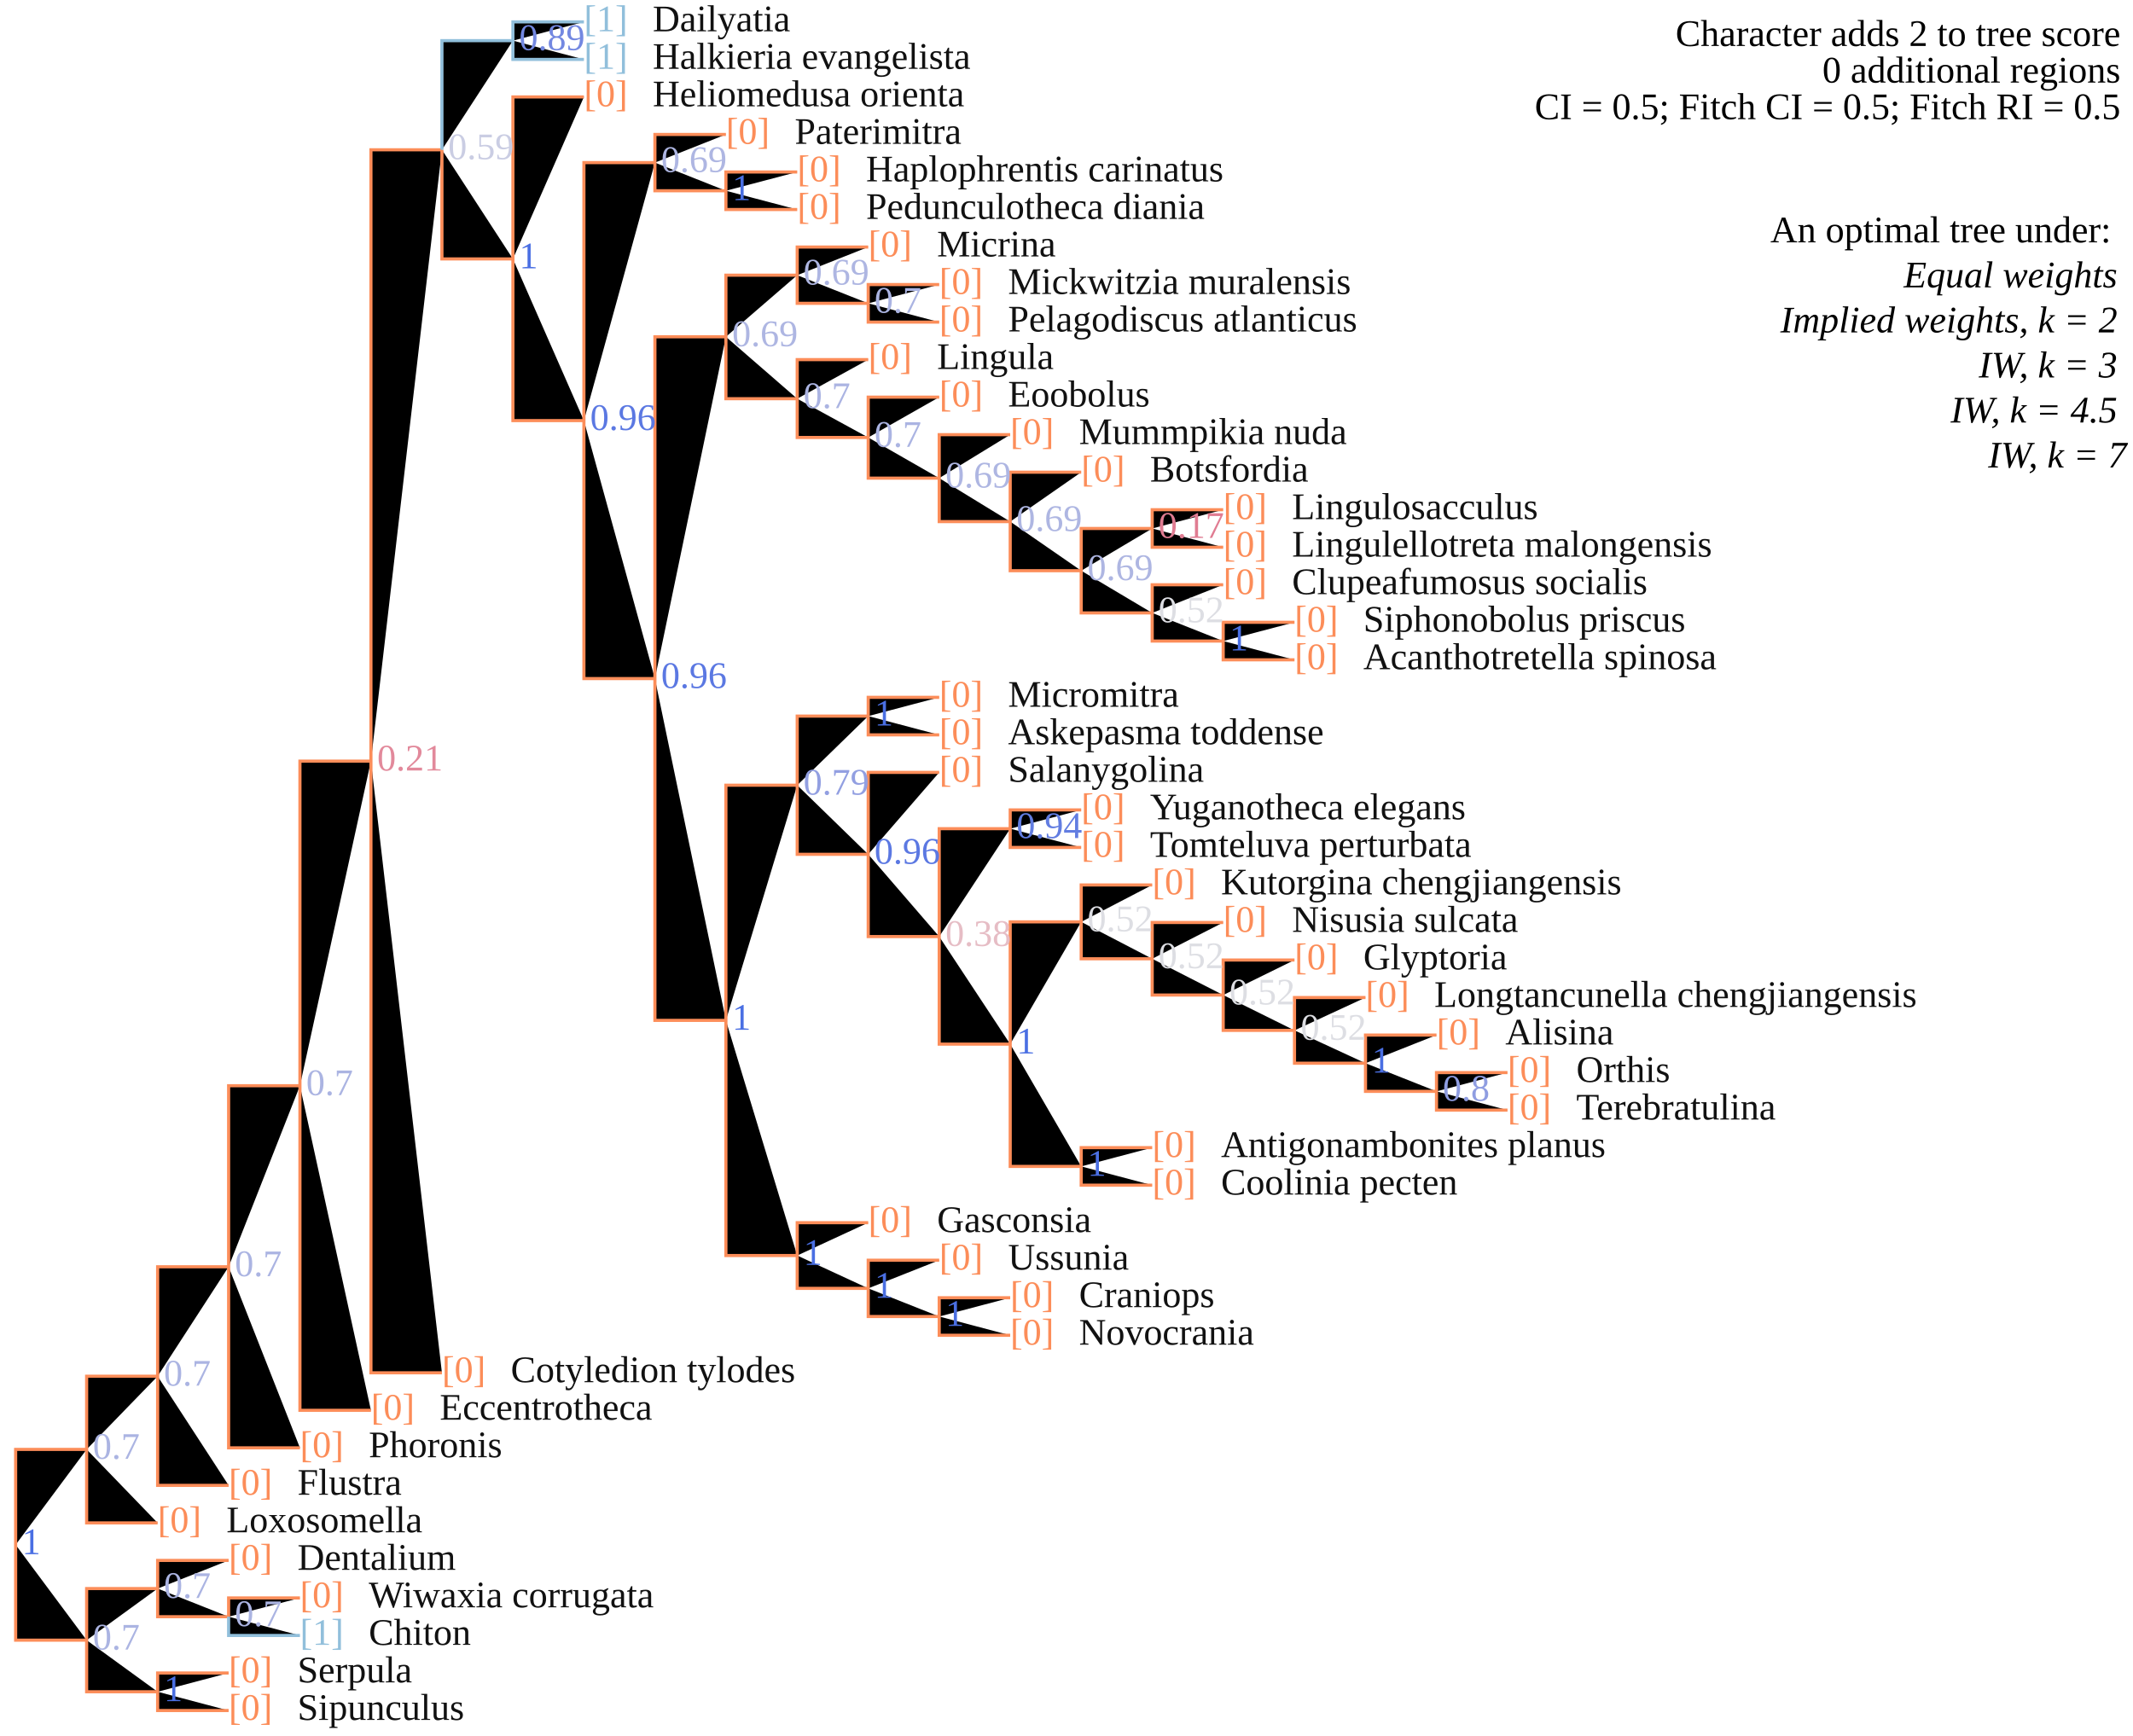
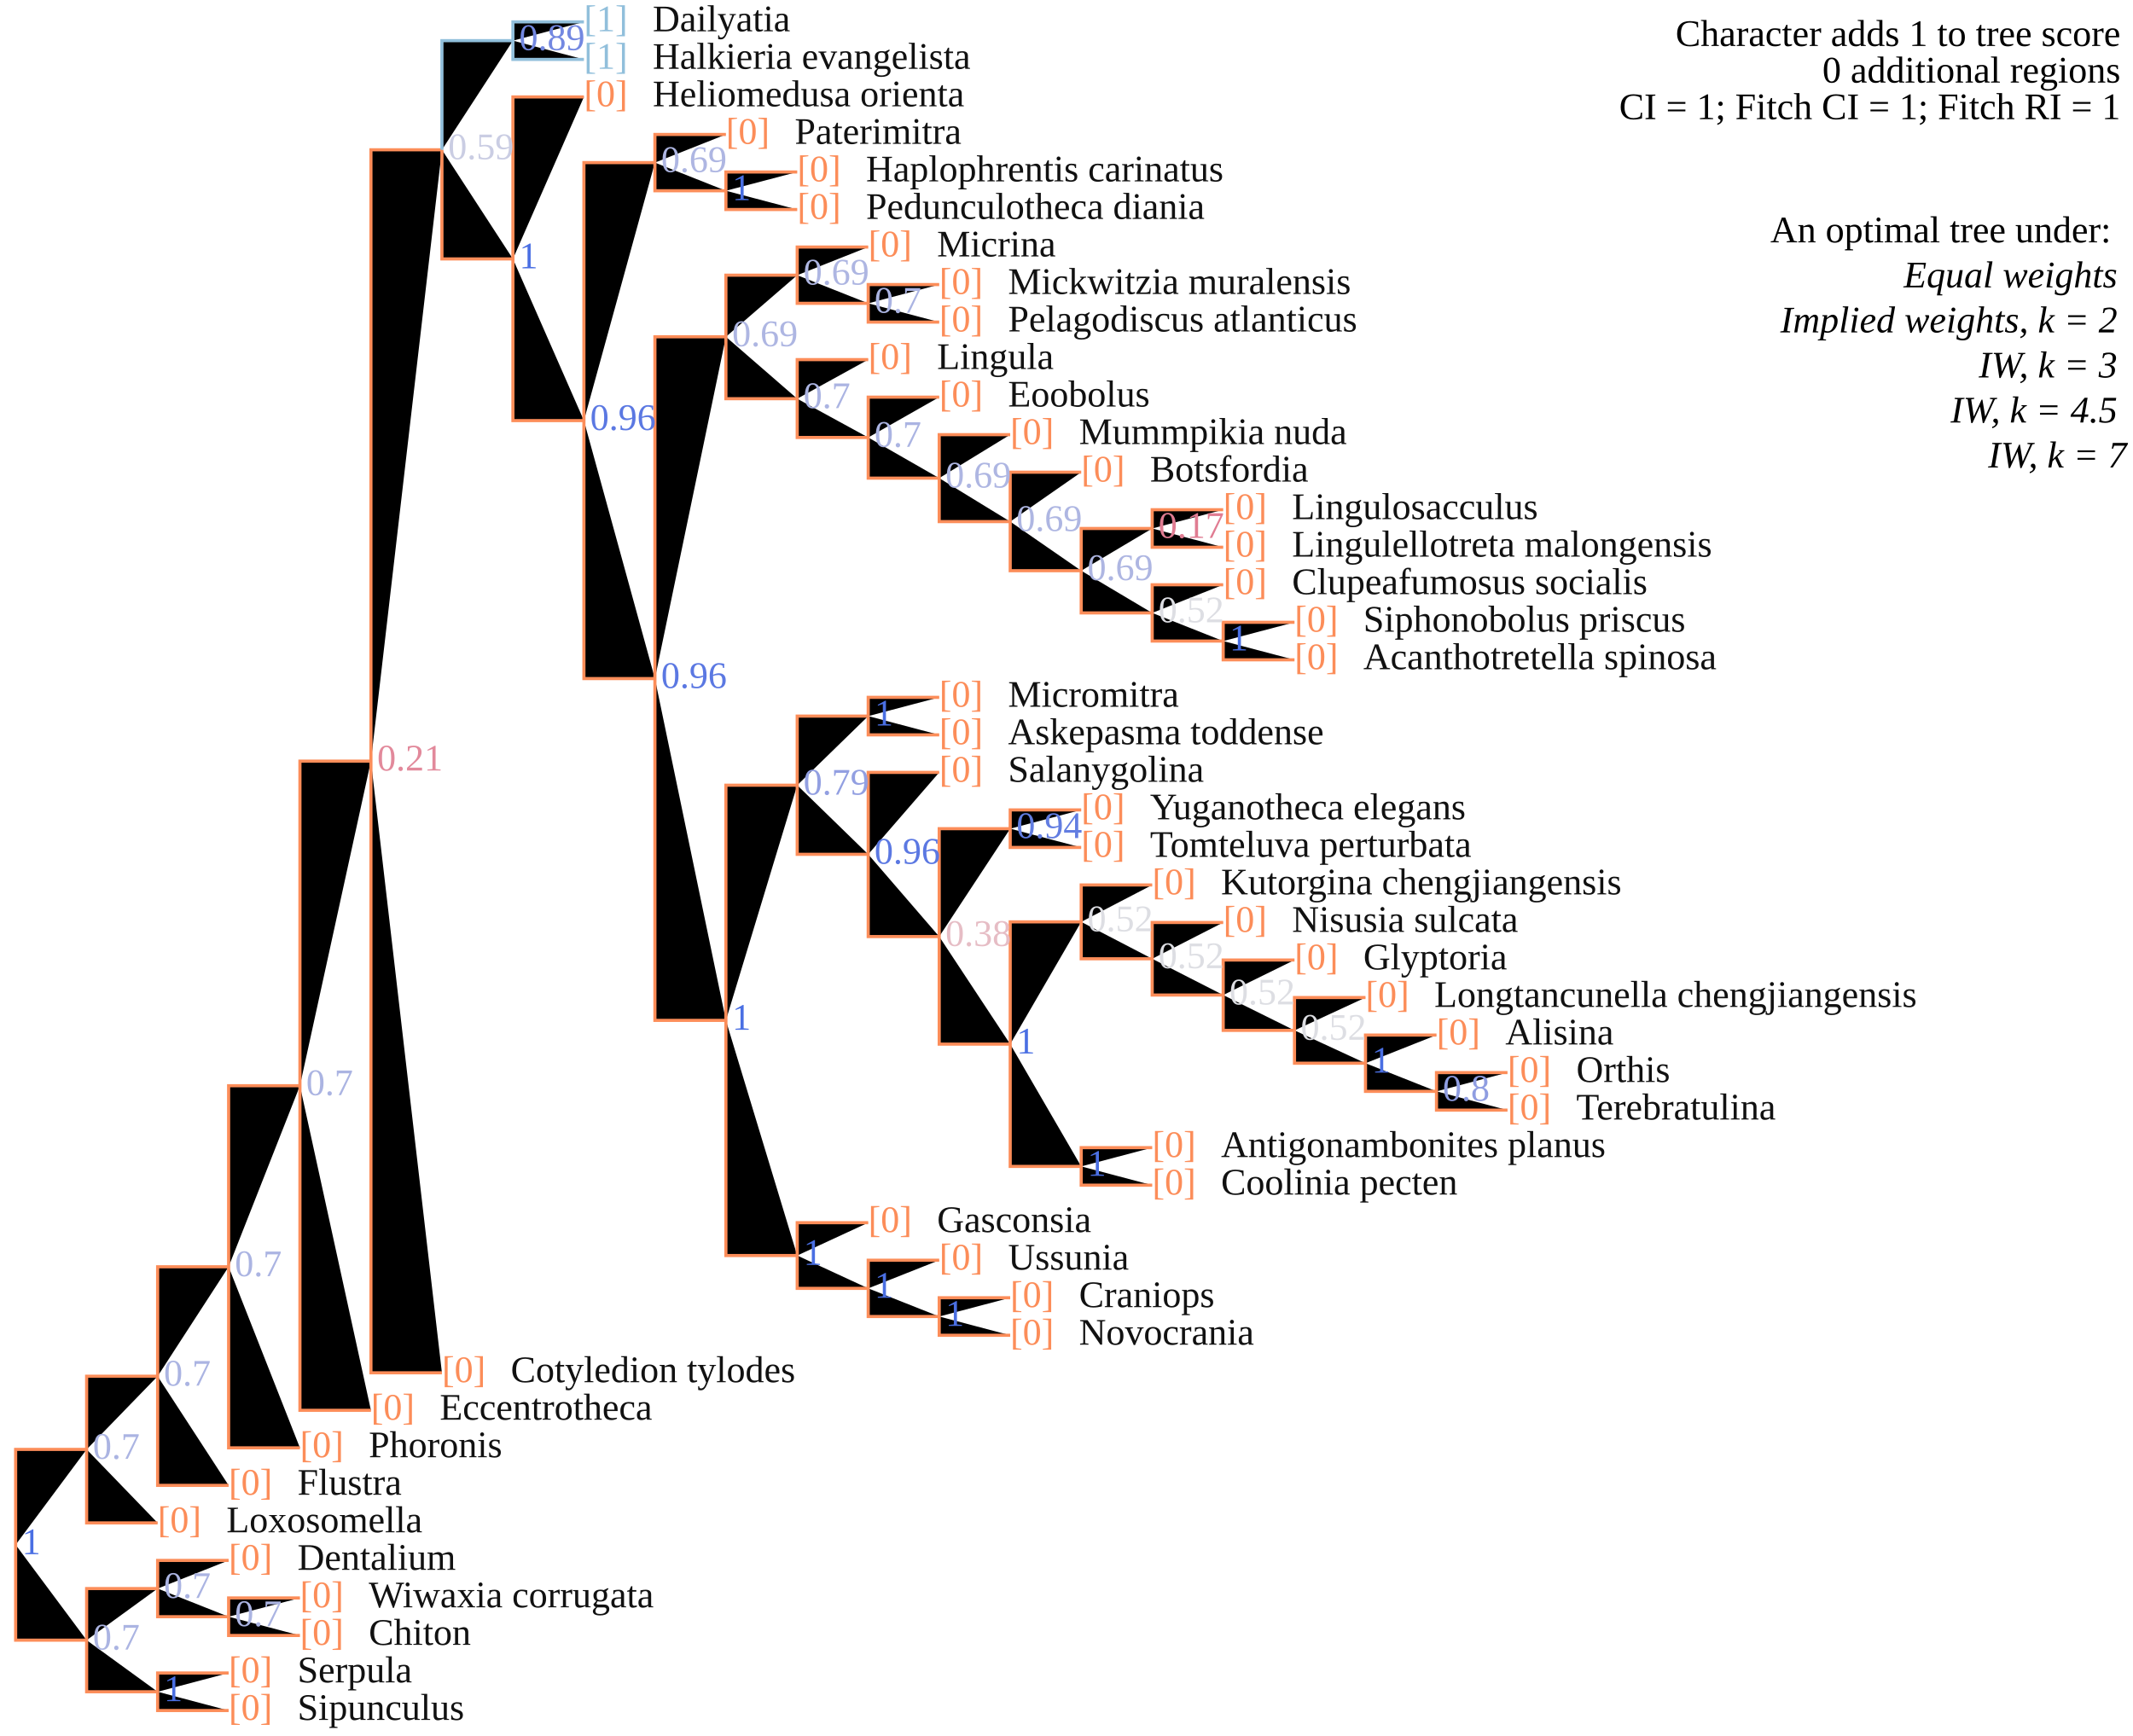
<svg xmlns="http://www.w3.org/2000/svg" version="1.1" width="682" height="555" class="tree" data-char="4">
-   <text x="678" y="14.7" text-anchor="end" class="stepsLabel">Character adds <tspan class="score">2</tspan> to tree score</text>
+   <text x="678" y="14.7" text-anchor="end" class="stepsLabel">Character adds <tspan class="score">1</tspan> to tree score</text>
  <text x="678" y="26.4" text-anchor="end" class="stepsLabel">
    <tspan class="score">0</tspan> additional regions</text>
-   <text x="678" y="38.1" text-anchor="end" class="stepsLabel">CI = 0.5; Fitch CI = 0.5; Fitch RI = 0.5</text>
+   <text x="678" y="38.1" text-anchor="end" class="stepsLabel">CI = 1; Fitch CI = 1; Fitch RI = 1</text>
  <text x="678" y="61.5" text-anchor="end" class="stepsLabel">
    <tspan dy="16">An optimal tree under:</tspan>
    <tspan x="680" style="font-style:italic" class="thisAn" dy="1.2em">Equal weights</tspan>
    <tspan x="680" style="font-style:italic" class="notThisAn" dy="1.2em">Implied weights, k = 2</tspan>
    <tspan x="680" style="font-style:italic" class="notThisAn" dy="1.2em">IW, k = 3</tspan>
    <tspan x="680" style="font-style:italic" class="notThisAn" dy="1.2em">IW, k = 4.5</tspan>
    <tspan x="680" style="font-style:italic" class="notThisAn" dy="1.2em">IW, k = 7</tspan>
  </text>
  <text x="73.1" y="538" fill="#fc8d59" class="flag">[0]</text>
  <text x="95.1" y="538" fill="#111" class="taxonLabel">Serpula</text>
  <text x="73.1" y="550" fill="#fc8d59" class="flag">[0]</text>
  <text x="95.1" y="550" fill="#111" class="taxonLabel">Sipunculus</text>
  <text x="95.9" y="514" fill="#fc8d59" class="flag">[0]</text>
  <text x="117.9" y="514" fill="#111" class="taxonLabel">Wiwaxia corrugata</text>
-   <text x="95.9" y="526" fill="#91bfdb" class="flag">[1]</text>
+   <text x="95.9" y="526" fill="#fc8d59" class="flag">[0]</text>
  <text x="117.9" y="526" fill="#111" class="taxonLabel">Chiton</text>
  <text x="73.1" y="502" fill="#fc8d59" class="flag">[0]</text>
  <text x="95.1" y="502" fill="#111" class="taxonLabel">Dentalium</text>
  <text x="323" y="418" fill="#fc8d59" class="flag">[0]</text>
  <text x="345" y="418" fill="#111" class="taxonLabel">Craniops</text>
  <text x="323" y="430" fill="#fc8d59" class="flag">[0]</text>
  <text x="345" y="430" fill="#111" class="taxonLabel">Novocrania</text>
  <text x="300.3" y="406" fill="#fc8d59" class="flag">[0]</text>
  <text x="322.3" y="406" fill="#111" class="taxonLabel">Ussunia</text>
  <text x="277.6" y="394" fill="#fc8d59" class="flag">[0]</text>
  <text x="299.6" y="394" fill="#111" class="taxonLabel">Gasconsia</text>
  <text x="368.4" y="370" fill="#fc8d59" class="flag">[0]</text>
  <text x="390.4" y="370" fill="#111" class="taxonLabel">Antigonambonites planus</text>
  <text x="368.4" y="382" fill="#fc8d59" class="flag">[0]</text>
  <text x="390.4" y="382" fill="#111" class="taxonLabel">Coolinia pecten</text>
  <text x="482" y="346" fill="#fc8d59" class="flag">[0]</text>
  <text x="504" y="346" fill="#111" class="taxonLabel">Orthis</text>
  <text x="482" y="358" fill="#fc8d59" class="flag">[0]</text>
  <text x="504" y="358" fill="#111" class="taxonLabel">Terebratulina</text>
  <text x="459.3" y="334" fill="#fc8d59" class="flag">[0]</text>
  <text x="481.3" y="334" fill="#111" class="taxonLabel">Alisina</text>
  <text x="436.6" y="322" fill="#fc8d59" class="flag">[0]</text>
  <text x="458.6" y="322" fill="#111" class="taxonLabel">Longtancunella chengjiangensis</text>
  <text x="413.9" y="310" fill="#fc8d59" class="flag">[0]</text>
  <text x="435.9" y="310" fill="#111" class="taxonLabel">Glyptoria</text>
  <text x="391.1" y="298" fill="#fc8d59" class="flag">[0]</text>
  <text x="413.1" y="298" fill="#111" class="taxonLabel">Nisusia sulcata</text>
  <text x="368.4" y="286" fill="#fc8d59" class="flag">[0]</text>
  <text x="390.4" y="286" fill="#111" class="taxonLabel">Kutorgina chengjiangensis</text>
  <text x="345.7" y="262" fill="#fc8d59" class="flag">[0]</text>
  <text x="367.7" y="262" fill="#111" class="taxonLabel">Yuganotheca elegans</text>
  <text x="345.7" y="274" fill="#fc8d59" class="flag">[0]</text>
  <text x="367.7" y="274" fill="#111" class="taxonLabel">Tomteluva perturbata</text>
  <text x="300.3" y="250" fill="#fc8d59" class="flag">[0]</text>
  <text x="322.3" y="250" fill="#111" class="taxonLabel">Salanygolina</text>
  <text x="300.3" y="226" fill="#fc8d59" class="flag">[0]</text>
  <text x="322.3" y="226" fill="#111" class="taxonLabel">Micromitra</text>
  <text x="300.3" y="238" fill="#fc8d59" class="flag">[0]</text>
  <text x="322.3" y="238" fill="#111" class="taxonLabel">Askepasma toddense</text>
  <text x="413.9" y="202" fill="#fc8d59" class="flag">[0]</text>
  <text x="435.9" y="202" fill="#111" class="taxonLabel">Siphonobolus priscus</text>
  <text x="413.9" y="214" fill="#fc8d59" class="flag">[0]</text>
  <text x="435.9" y="214" fill="#111" class="taxonLabel">Acanthotretella spinosa</text>
  <text x="391.1" y="190" fill="#fc8d59" class="flag">[0]</text>
  <text x="413.1" y="190" fill="#111" class="taxonLabel">Clupeafumosus socialis</text>
  <text x="391.1" y="166" fill="#fc8d59" class="flag">[0]</text>
  <text x="413.1" y="166" fill="#111" class="taxonLabel">Lingulosacculus</text>
  <text x="391.1" y="178" fill="#fc8d59" class="flag">[0]</text>
  <text x="413.1" y="178" fill="#111" class="taxonLabel">Lingulellotreta malongensis</text>
  <text x="345.7" y="154" fill="#fc8d59" class="flag">[0]</text>
  <text x="367.7" y="154" fill="#111" class="taxonLabel">Botsfordia</text>
  <text x="323" y="142" fill="#fc8d59" class="flag">[0]</text>
  <text x="345" y="142" fill="#111" class="taxonLabel">Mummpikia nuda</text>
  <text x="300.3" y="130" fill="#fc8d59" class="flag">[0]</text>
  <text x="322.3" y="130" fill="#111" class="taxonLabel">Eoobolus</text>
  <text x="277.6" y="118" fill="#fc8d59" class="flag">[0]</text>
  <text x="299.6" y="118" fill="#111" class="taxonLabel">Lingula</text>
  <text x="300.3" y="94" fill="#fc8d59" class="flag">[0]</text>
  <text x="322.3" y="94" fill="#111" class="taxonLabel">Mickwitzia muralensis</text>
  <text x="300.3" y="106" fill="#fc8d59" class="flag">[0]</text>
  <text x="322.3" y="106" fill="#111" class="taxonLabel">Pelagodiscus atlanticus</text>
  <text x="277.6" y="82" fill="#fc8d59" class="flag">[0]</text>
  <text x="299.6" y="82" fill="#111" class="taxonLabel">Micrina</text>
  <text x="254.9" y="58" fill="#fc8d59" class="flag">[0]</text>
  <text x="276.9" y="58" fill="#111" class="taxonLabel">Haplophrentis carinatus</text>
  <text x="254.9" y="70" fill="#fc8d59" class="flag">[0]</text>
  <text x="276.9" y="70" fill="#111" class="taxonLabel">Pedunculotheca diania</text>
  <text x="232.1" y="46" fill="#fc8d59" class="flag">[0]</text>
  <text x="254.1" y="46" fill="#111" class="taxonLabel">Paterimitra</text>
  <text x="186.7" y="34" fill="#fc8d59" class="flag">[0]</text>
  <text x="208.7" y="34" fill="#111" class="taxonLabel">Heliomedusa orienta</text>
  <text x="186.7" y="10" fill="#91bfdb" class="flag">[1]</text>
  <text x="208.7" y="10" fill="#111" class="taxonLabel">Dailyatia</text>
  <text x="186.7" y="22" fill="#91bfdb" class="flag">[1]</text>
  <text x="208.7" y="22" fill="#111" class="taxonLabel">Halkieria evangelista</text>
  <text x="141.3" y="442" fill="#fc8d59" class="flag">[0]</text>
  <text x="163.3" y="442" fill="#111" class="taxonLabel">Cotyledion tylodes</text>
  <text x="118.6" y="454" fill="#fc8d59" class="flag">[0]</text>
  <text x="140.6" y="454" fill="#111" class="taxonLabel">Eccentrotheca</text>
  <text x="95.9" y="466" fill="#fc8d59" class="flag">[0]</text>
  <text x="117.9" y="466" fill="#111" class="taxonLabel">Phoronis</text>
  <text x="73.1" y="478" fill="#fc8d59" class="flag">[0]</text>
  <text x="95.1" y="478" fill="#111" class="taxonLabel">Flustra</text>
  <text x="50.4" y="490" fill="#fc8d59" class="flag">[0]</text>
  <text x="72.4" y="490" fill="#111" class="taxonLabel">Loxosomella</text>
-   <path d="M5,494V463.5H27.7M27.7,463.5V440.1H50.4M50.4,440.1V405.1H73.1M73.1,405.1V347.2H95.9M95.9,347.2V243.4H118.6M118.6,243.4V47.9H141.3M141.3,47.9V82.8H164M164,82.8V31H186.7M164,82.8V134.5H186.7M186.7,134.5V52H209.4M209.4,52V43H232.1M209.4,52V61H232.1M232.1,61V55H254.9M232.1,61V67H254.9M186.7,134.5V217H209.4M209.4,217V107.7H232.1M232.1,107.7V88H254.9M254.9,88V79H277.6M254.9,88V97H277.6M277.6,97V91H300.3M277.6,97V103H300.3M232.1,107.7V127.5H254.9M254.9,127.5V115H277.6M254.9,127.5V139.9H277.6M277.6,139.9V127H300.3M277.6,139.9V152.9H300.3M300.3,152.9V139H323M300.3,152.9V166.8H323M323,166.8V151H345.7M323,166.8V182.5H345.7M345.7,182.5V169H368.4M368.4,169V163H391.1M368.4,169V175H391.1M345.7,182.5V196H368.4M368.4,196V187H391.1M368.4,196V205H391.1M391.1,205V199H413.9M391.1,205V211H413.9M209.4,217V326.3H232.1M232.1,326.3V251.1H254.9M254.9,251.1V229H277.6M277.6,229V223H300.3M277.6,229V235H300.3M254.9,251.1V273.2H277.6M277.6,273.2V247H300.3M277.6,273.2V299.5H300.3M300.3,299.5V265H323M323,265V259H345.7M323,265V271H345.7M300.3,299.5V333.9H323M323,333.9V294.8H345.7M345.7,294.8V283H368.4M345.7,294.8V306.6H368.4M368.4,306.6V295H391.1M368.4,306.6V318.2H391.1M391.1,318.2V307H413.9M391.1,318.2V329.5H413.9M413.9,329.5V319H436.6M413.9,329.5V340H436.6M436.6,340V331H459.3M436.6,340V349H459.3M459.3,349V343H482M459.3,349V355H482M323,333.9V373H345.7M345.7,373V367H368.4M345.7,373V379H368.4M232.1,326.3V401.5H254.9M254.9,401.5V391H277.6M254.9,401.5V412H277.6M277.6,412V403H300.3M277.6,412V421H300.3M300.3,421V415H323M300.3,421V427H323M118.6,243.4V439H141.3M95.9,347.2V451H118.6M73.1,405.1V463H95.9M50.4,440.1V475H73.1M27.7,463.5V487H50.4M5,494V524.5H27.7M27.7,524.5V508H50.4M50.4,508V499H73.1M50.4,508V517H73.1M73.1,517V511H95.9M27.7,524.5V541H50.4M50.4,541V535H73.1M50.4,541V547H73.1" stroke="#fc8d59" />
-   <path d="M141.3,47.9V13H164M164,13V7H186.7M164,13V19H186.7M73.1,517V523H95.9" stroke="#91bfdb" />
+   <path d="M5,494V463.5H27.7M27.7,463.5V440.1H50.4M50.4,440.1V405.1H73.1M73.1,405.1V347.2H95.9M95.9,347.2V243.4H118.6M118.6,243.4V47.9H141.3M141.3,47.9V82.8H164M164,82.8V31H186.7M164,82.8V134.5H186.7M186.7,134.5V52H209.4M209.4,52V43H232.1M209.4,52V61H232.1M232.1,61V55H254.9M232.1,61V67H254.9M186.7,134.5V217H209.4M209.4,217V107.7H232.1M232.1,107.7V88H254.9M254.9,88V79H277.6M254.9,88V97H277.6M277.6,97V91H300.3M277.6,97V103H300.3M232.1,107.7V127.5H254.9M254.9,127.5V115H277.6M254.9,127.5V139.9H277.6M277.6,139.9V127H300.3M277.6,139.9V152.9H300.3M300.3,152.9V139H323M300.3,152.9V166.8H323M323,166.8V151H345.7M323,166.8V182.5H345.7M345.7,182.5V169H368.4M368.4,169V163H391.1M368.4,169V175H391.1M345.7,182.5V196H368.4M368.4,196V187H391.1M368.4,196V205H391.1M391.1,205V199H413.9M391.1,205V211H413.9M209.4,217V326.3H232.1M232.1,326.3V251.1H254.9M254.9,251.1V229H277.6M277.6,229V223H300.3M277.6,229V235H300.3M254.9,251.1V273.2H277.6M277.6,273.2V247H300.3M277.6,273.2V299.5H300.3M300.3,299.5V265H323M323,265V259H345.7M323,265V271H345.7M300.3,299.5V333.9H323M323,333.9V294.8H345.7M345.7,294.8V283H368.4M345.7,294.8V306.6H368.4M368.4,306.6V295H391.1M368.4,306.6V318.2H391.1M391.1,318.2V307H413.9M391.1,318.2V329.5H413.9M413.9,329.5V319H436.6M413.9,329.5V340H436.6M436.6,340V331H459.3M436.6,340V349H459.3M459.3,349V343H482M459.3,349V355H482M323,333.9V373H345.7M345.7,373V367H368.4M345.7,373V379H368.4M232.1,326.3V401.5H254.9M254.9,401.5V391H277.6M254.9,401.5V412H277.6M277.6,412V403H300.3M277.6,412V421H300.3M300.3,421V415H323M300.3,421V427H323M118.6,243.4V439H141.3M95.9,347.2V451H118.6M73.1,405.1V463H95.9M50.4,440.1V475H73.1M27.7,463.5V487H50.4M5,494V524.5H27.7M27.7,524.5V508H50.4M50.4,508V499H73.1M50.4,508V517H73.1M73.1,517V511H95.9M73.1,517V523H95.9M27.7,524.5V541H50.4M50.4,541V535H73.1M50.4,541V547H73.1" stroke="#fc8d59" />
+   <path d="M141.3,47.9V13H164M164,13V7H186.7M164,13V19H186.7" stroke="#91bfdb" />
  <text x="7" y="497" class="node" fill="#4A6FE3">1</text>
  <text x="29.7" y="466.5" class="node" fill="#ABB4E2">0.7</text>
  <text x="52.4" y="443.1" class="node" fill="#ABB4E2">0.7</text>
  <text x="75.1" y="408.1" class="node" fill="#ABB4E2">0.7</text>
  <text x="97.9" y="350.2" class="node" fill="#ABB4E2">0.7</text>
  <text x="120.6" y="246.4" class="node" fill="#E2899B">0.21</text>
  <text x="143.3" y="50.9" class="node" fill="#CACDE3">0.59</text>
  <text x="166" y="16" class="node" fill="#7388E1">0.89</text>
  <text x="166" y="85.8" class="node" fill="#4A6FE3">1</text>
  <text x="188.7" y="137.5" class="node" fill="#5B78E2">0.96</text>
  <text x="211.4" y="55" class="node" fill="#AEB6E2">0.69</text>
  <text x="234.1" y="64" class="node" fill="#4A6FE3">1</text>
  <text x="211.4" y="220" class="node" fill="#5B78E2">0.96</text>
  <text x="234.1" y="110.7" class="node" fill="#AEB6E2">0.69</text>
  <text x="256.9" y="91" class="node" fill="#AEB6E2">0.69</text>
  <text x="279.6" y="100" class="node" fill="#ABB4E2">0.7</text>
  <text x="256.9" y="130.5" class="node" fill="#ABB4E2">0.7</text>
  <text x="279.6" y="142.9" class="node" fill="#ABB4E2">0.7</text>
  <text x="302.3" y="155.9" class="node" fill="#AEB6E2">0.69</text>
  <text x="325" y="169.8" class="node" fill="#AEB6E2">0.69</text>
  <text x="347.7" y="185.5" class="node" fill="#AEB6E2">0.69</text>
  <text x="370.4" y="172" class="node" fill="#E07C92">0.17</text>
  <text x="370.4" y="199" class="node" fill="#DDDEE3">0.52</text>
  <text x="393.1" y="208" class="node" fill="#4A6FE3">1</text>
  <text x="234.1" y="329.3" class="node" fill="#4A6FE3">1</text>
  <text x="256.9" y="254.1" class="node" fill="#929FE1">0.79</text>
  <text x="279.6" y="232" class="node" fill="#4A6FE3">1</text>
  <text x="279.6" y="276.2" class="node" fill="#5B78E2">0.96</text>
  <text x="302.3" y="302.5" class="node" fill="#E6BDC5">0.38</text>
  <text x="325" y="268" class="node" fill="#627DE1">0.94</text>
  <text x="325" y="336.9" class="node" fill="#4A6FE3">1</text>
  <text x="347.7" y="297.8" class="node" fill="#DDDEE3">0.52</text>
  <text x="370.4" y="309.6" class="node" fill="#DDDEE3">0.52</text>
  <text x="393.1" y="321.2" class="node" fill="#DDDEE3">0.52</text>
  <text x="415.9" y="332.5" class="node" fill="#DDDEE3">0.52</text>
  <text x="438.6" y="343" class="node" fill="#4A6FE3">1</text>
  <text x="461.3" y="352" class="node" fill="#8F9DE1">0.8</text>
  <text x="347.7" y="376" class="node" fill="#4A6FE3">1</text>
  <text x="256.9" y="404.5" class="node" fill="#4A6FE3">1</text>
  <text x="279.6" y="415" class="node" fill="#4A6FE3">1</text>
  <text x="302.3" y="424" class="node" fill="#4A6FE3">1</text>
  <text x="29.7" y="527.5" class="node" fill="#ABB4E2">0.7</text>
  <text x="52.4" y="511" class="node" fill="#ABB4E2">0.7</text>
  <text x="75.1" y="520" class="node" fill="#ABB4E2">0.7</text>
  <text x="52.4" y="544" class="node" fill="#4A6FE3">1</text>
</svg>
